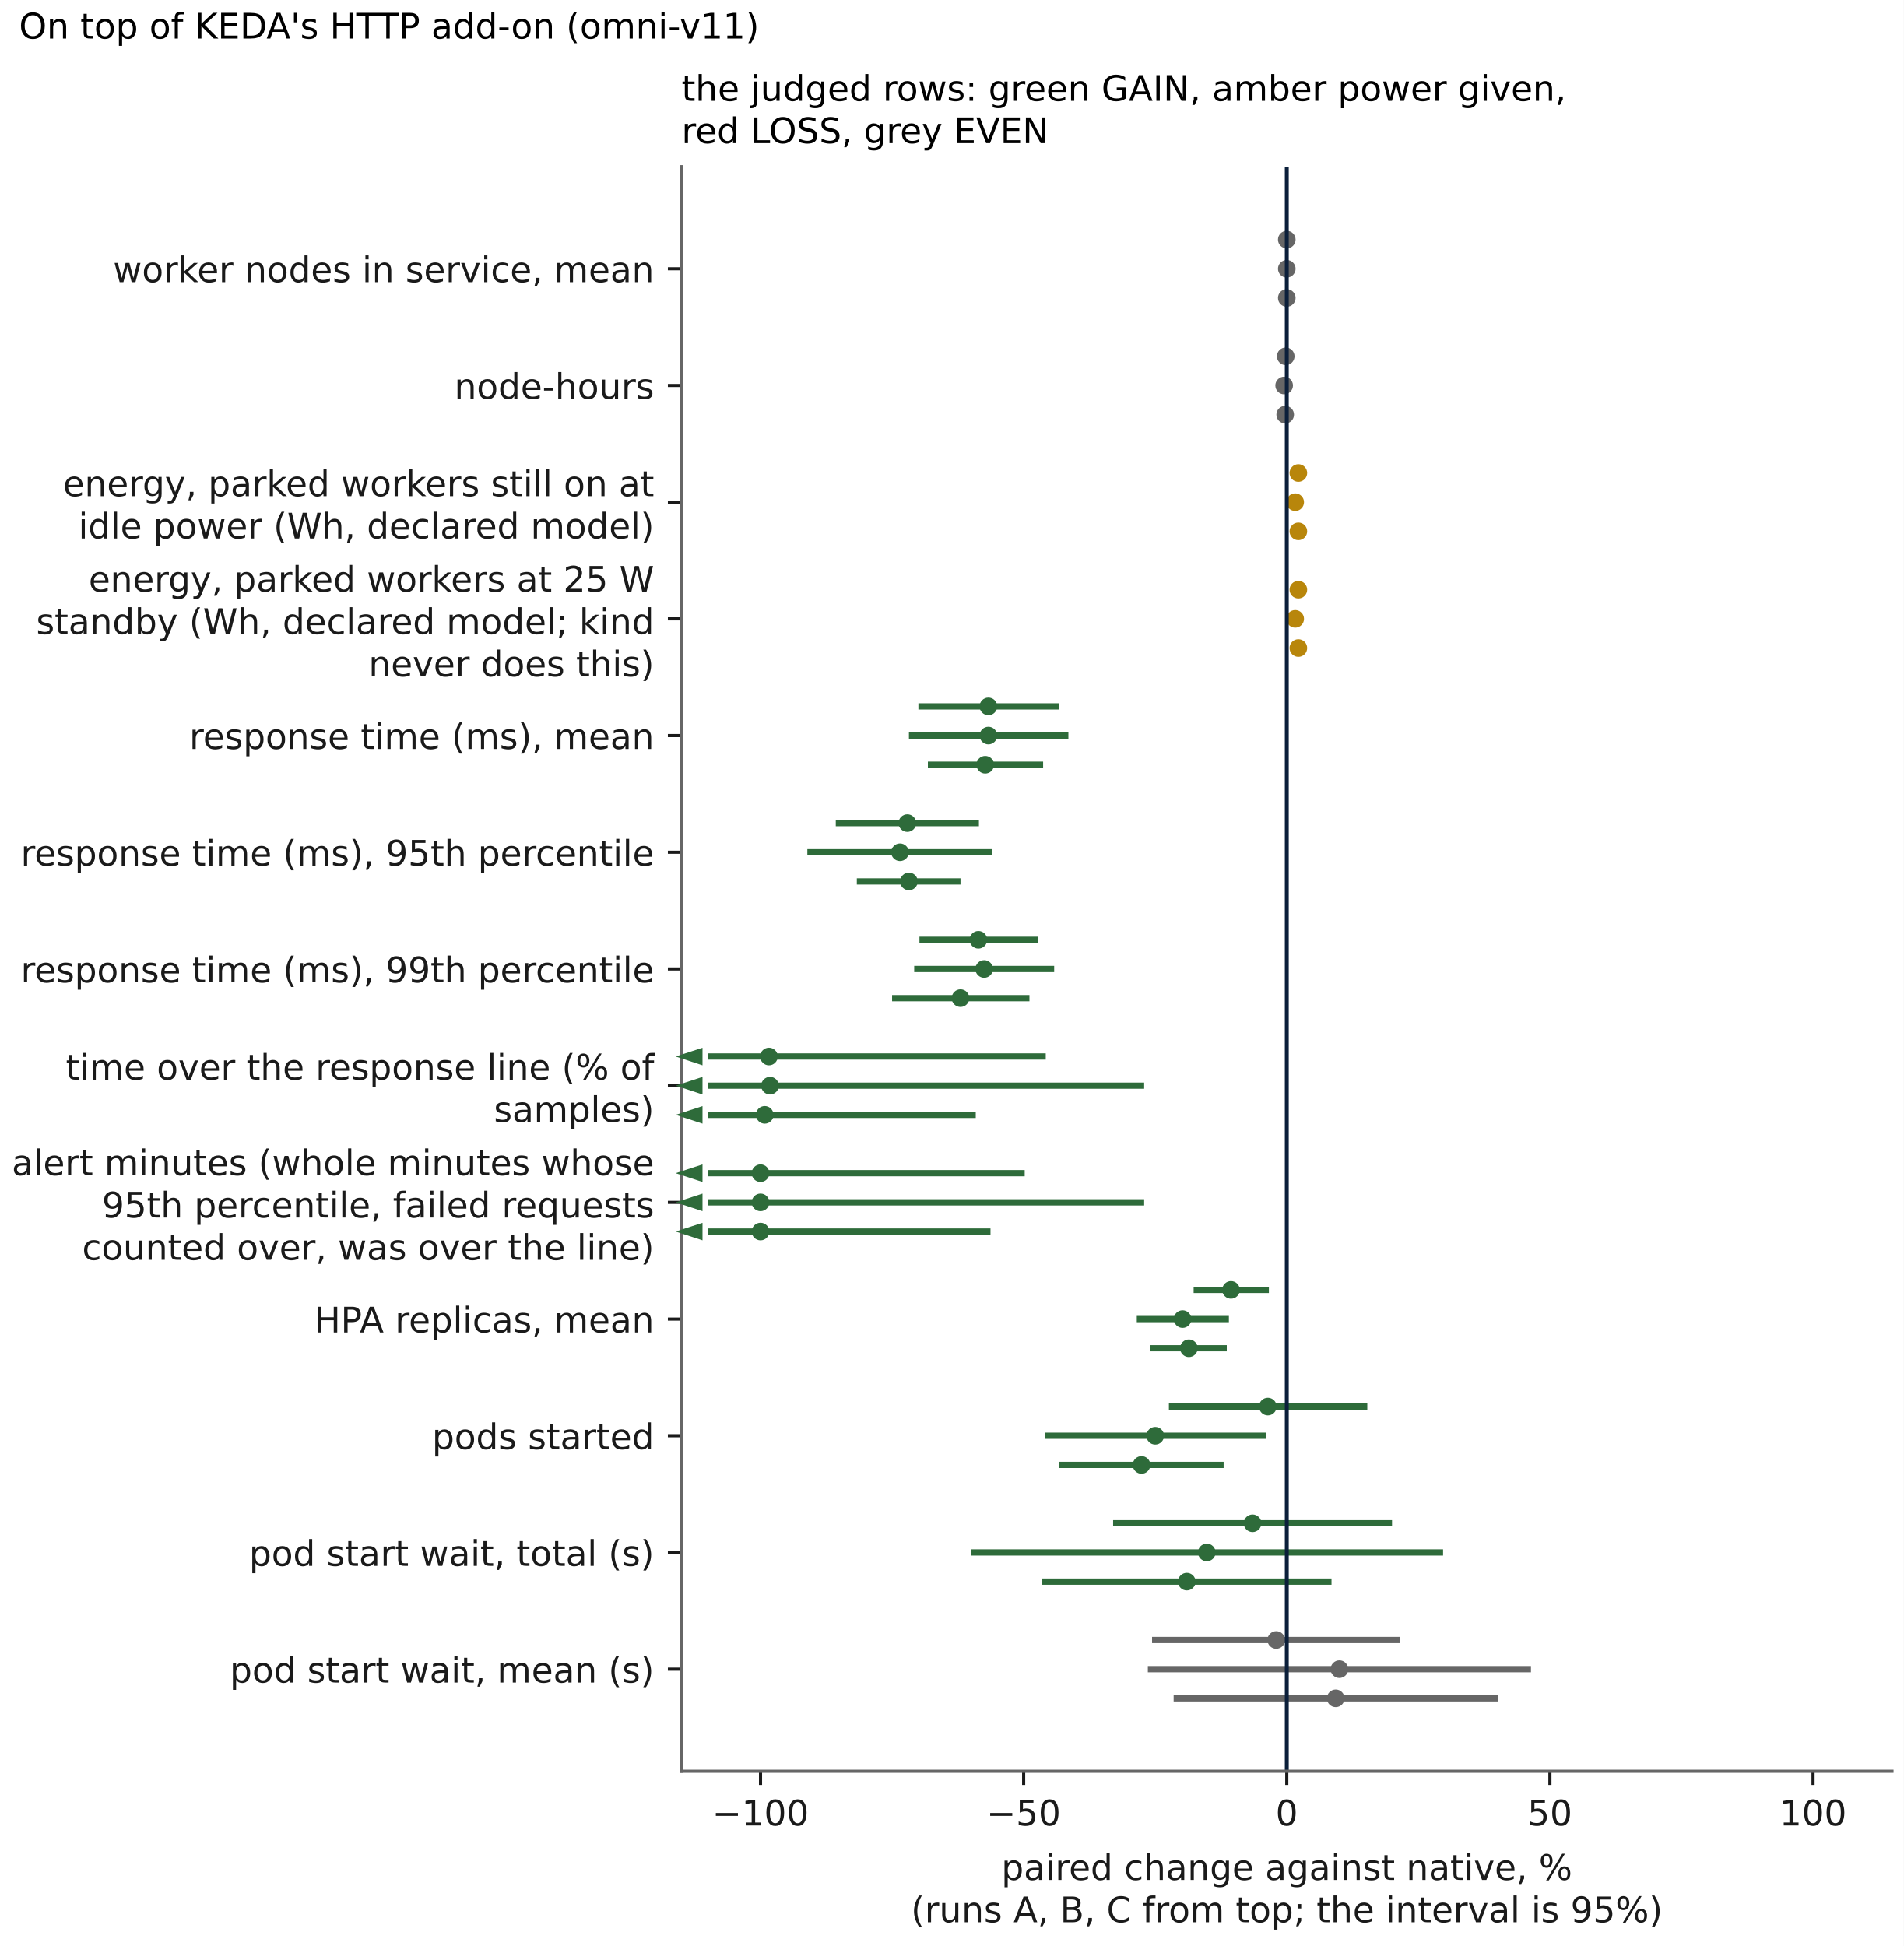
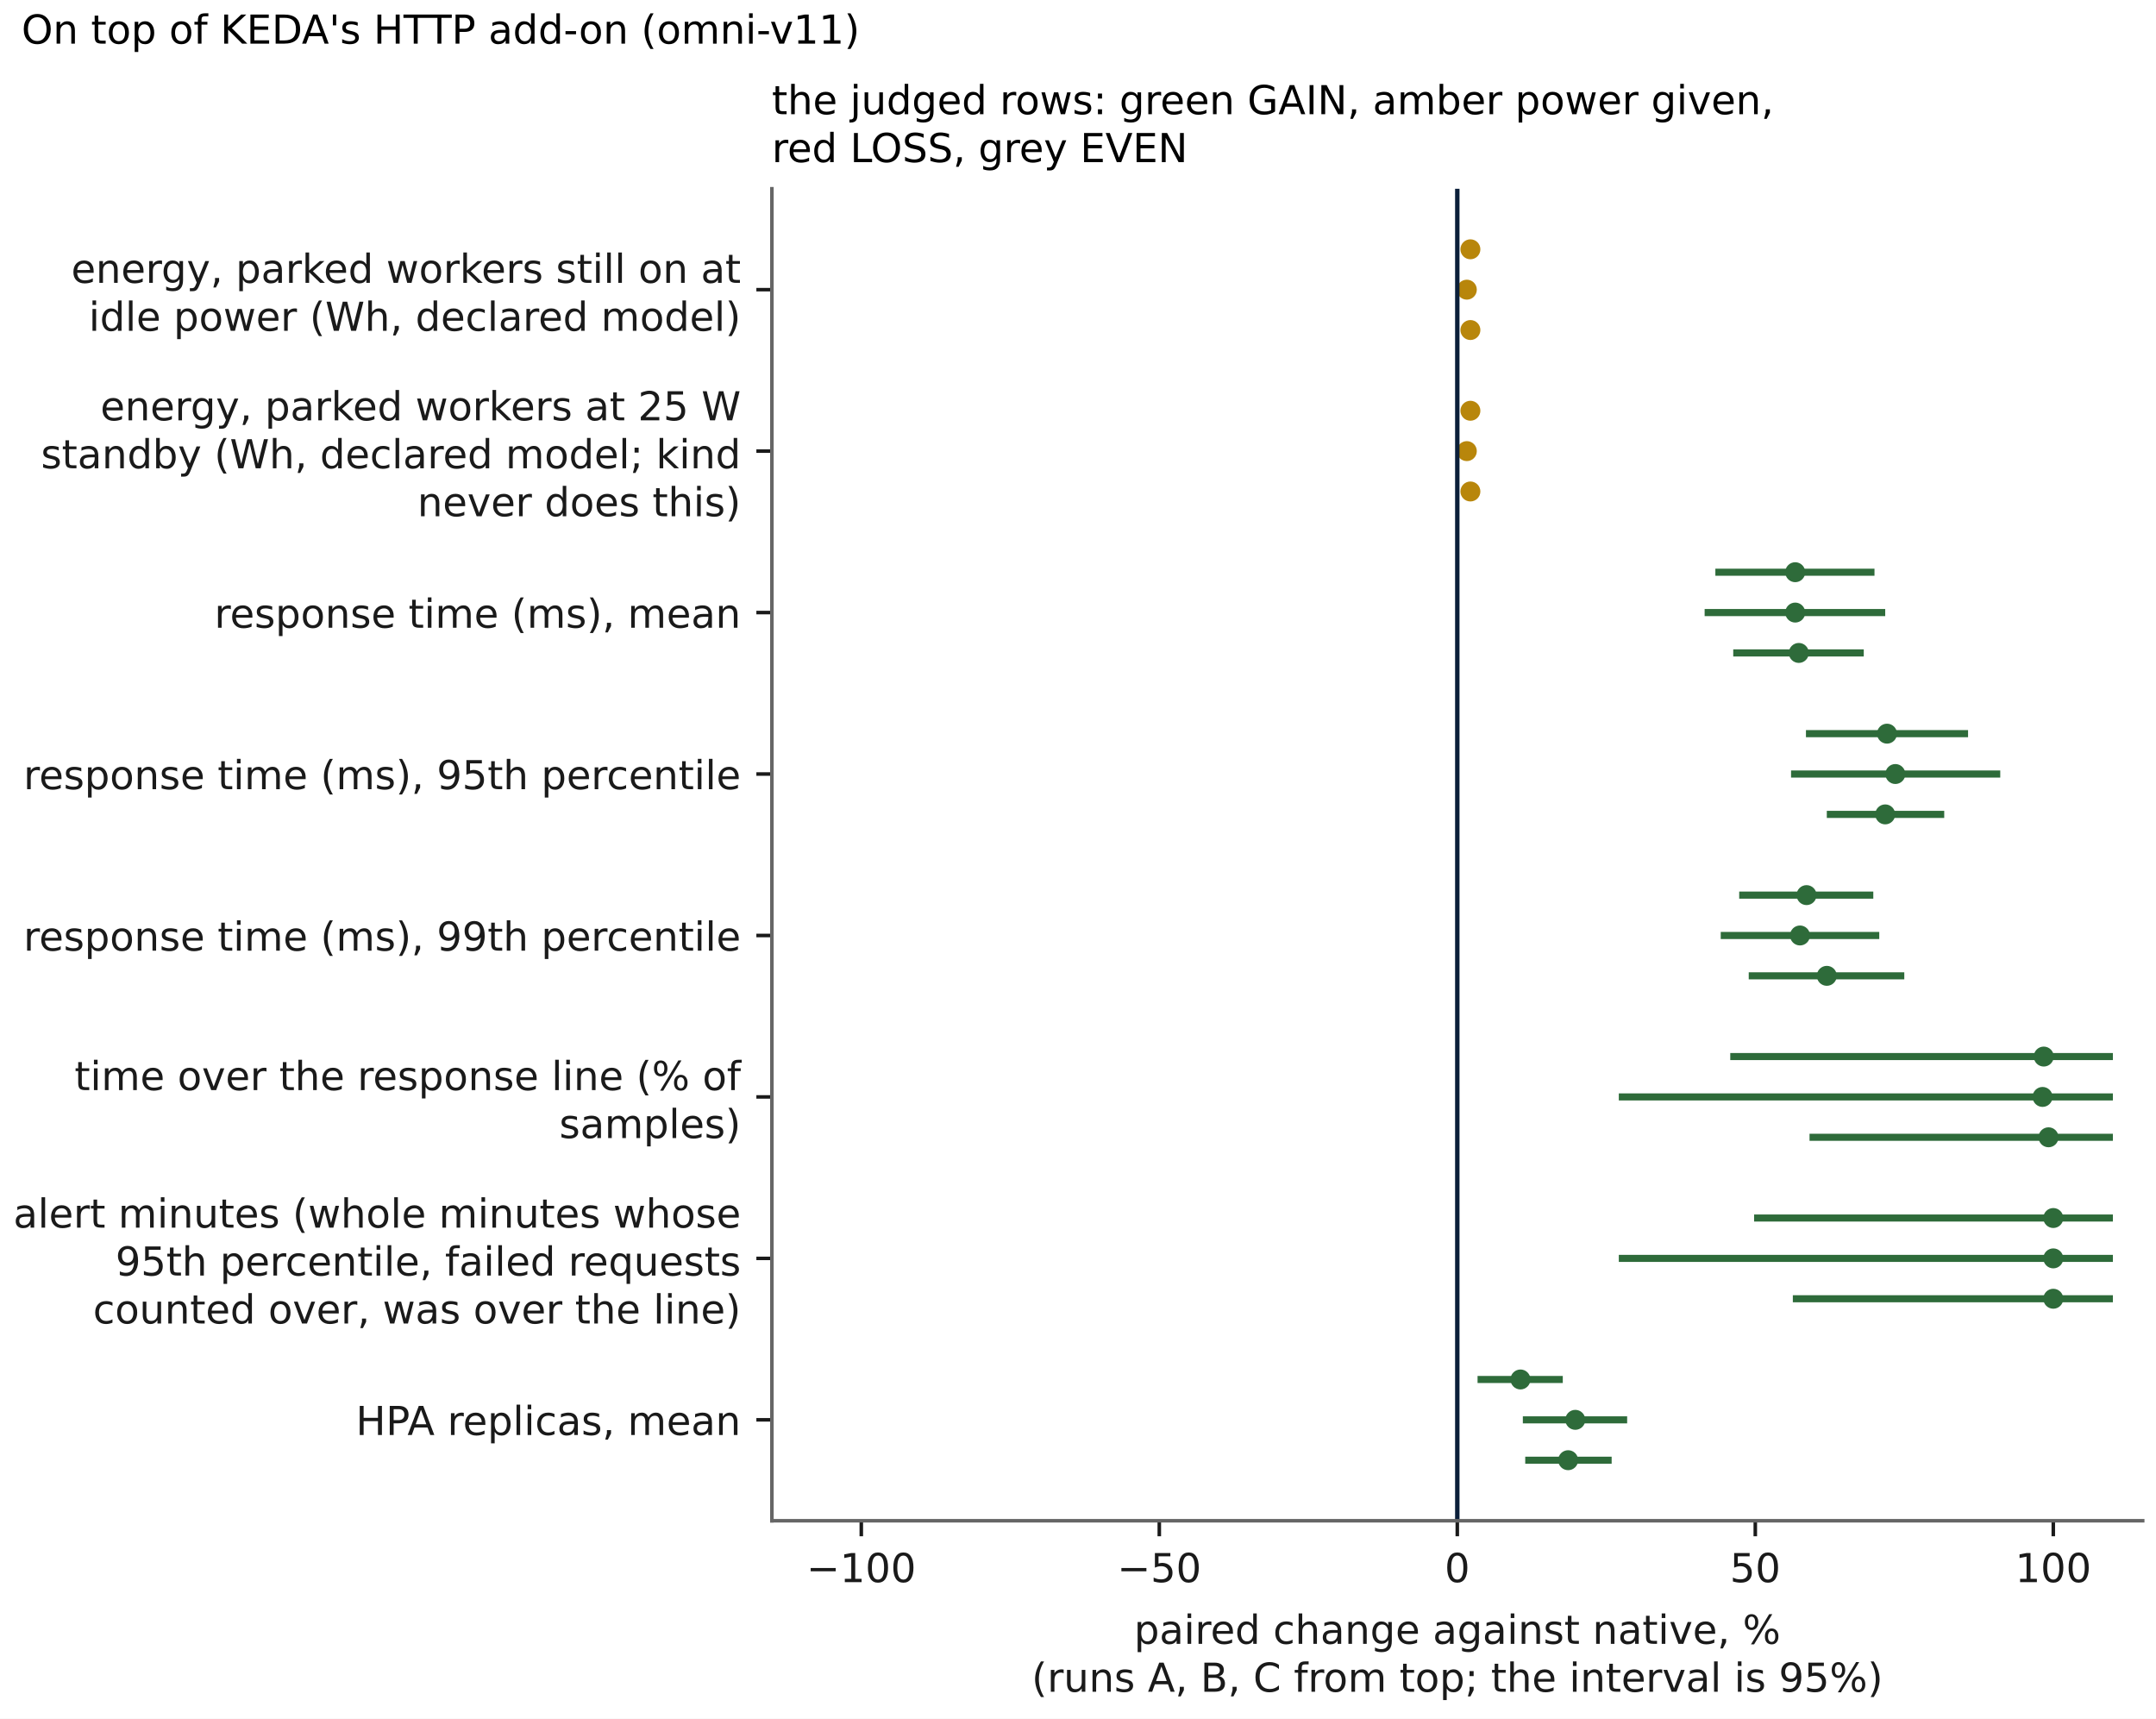
- <svg xmlns="http://www.w3.org/2000/svg" xmlns:xlink="http://www.w3.org/1999/xlink" width="486pt" height="496.8pt" viewBox="0 0 486 496.8" version="1.1">
+ <svg xmlns="http://www.w3.org/2000/svg" xmlns:xlink="http://www.w3.org/1999/xlink" width="486pt" height="387.36pt" viewBox="0 0 486 387.36" version="1.1">
  <defs>
    <style type="text/css">*{stroke-linejoin: round; stroke-linecap: butt}</style>
  </defs>
  <g id="figure_1">
    <g id="patch_1">
-       <path d="M 0 496.8  L 486 496.8  L 486 0  L 0 0  z " style="fill: #ffffff" />
+       <path d="M 0 387.36  L 486 387.36  L 486 0  L 0 0  z " style="fill: #ffffff" />
    </g>
    <g id="axes_1">
      <g id="patch_2">
-         <path d="M 173.999 452.195  L 483 452.195  L 483 42.543  L 173.999 42.543  z " style="fill: #ffffff" />
+         <path d="M 173.999 342.755  L 483 342.755  L 483 42.543  L 173.999 42.543  z " style="fill: #ffffff" />
      </g>
      <g id="matplotlib.axis_1">
        <g id="xtick_1">
          <g id="line2d_1">
            <defs>
              <path id="m814b2a8047" d="M 0 0  L 0 3.5  " style="stroke: #1a1a1a; stroke-width: 0.8" />
            </defs>
            <g>
-               <use xlink:href="#m814b2a8047" x="194.151" y="452.195" style="fill: #1a1a1a; stroke: #1a1a1a; stroke-width: 0.8" />
+               <use xlink:href="#m814b2a8047" x="194.151" y="342.755" style="fill: #1a1a1a; stroke: #1a1a1a; stroke-width: 0.8" />
            </g>
          </g>
          <g id="text_1">
-             <text style="font-size: 9px; font-family: 'DejaVu Sans'; text-anchor: middle; fill: #1a1a1a" x="194.151" y="466.033" transform="rotate(-0 194.1508 466.0327)">−100</text>
+             <text style="font-size: 9px; font-family: 'DejaVu Sans'; text-anchor: middle; fill: #1a1a1a" x="194.151" y="356.593" transform="rotate(-0 194.1508 356.5927)">−100</text>
          </g>
        </g>
        <g id="xtick_2">
          <g id="line2d_2">
            <g>
-               <use xlink:href="#m814b2a8047" x="261.325" y="452.195" style="fill: #1a1a1a; stroke: #1a1a1a; stroke-width: 0.8" />
+               <use xlink:href="#m814b2a8047" x="261.325" y="342.755" style="fill: #1a1a1a; stroke: #1a1a1a; stroke-width: 0.8" />
            </g>
          </g>
          <g id="text_2">
-             <text style="font-size: 9px; font-family: 'DejaVu Sans'; text-anchor: middle; fill: #1a1a1a" x="261.325" y="466.033" transform="rotate(-0 261.325 466.0327)">−50</text>
+             <text style="font-size: 9px; font-family: 'DejaVu Sans'; text-anchor: middle; fill: #1a1a1a" x="261.325" y="356.593" transform="rotate(-0 261.325 356.5927)">−50</text>
          </g>
        </g>
        <g id="xtick_3">
          <g id="line2d_3">
            <g>
-               <use xlink:href="#m814b2a8047" x="328.499" y="452.195" style="fill: #1a1a1a; stroke: #1a1a1a; stroke-width: 0.8" />
+               <use xlink:href="#m814b2a8047" x="328.499" y="342.755" style="fill: #1a1a1a; stroke: #1a1a1a; stroke-width: 0.8" />
            </g>
          </g>
          <g id="text_3">
-             <text style="font-size: 9px; font-family: 'DejaVu Sans'; text-anchor: middle; fill: #1a1a1a" x="328.499" y="466.033" transform="rotate(-0 328.4991 466.0327)">0</text>
+             <text style="font-size: 9px; font-family: 'DejaVu Sans'; text-anchor: middle; fill: #1a1a1a" x="328.499" y="356.593" transform="rotate(-0 328.4991 356.5927)">0</text>
          </g>
        </g>
        <g id="xtick_4">
          <g id="line2d_4">
            <g>
-               <use xlink:href="#m814b2a8047" x="395.673" y="452.195" style="fill: #1a1a1a; stroke: #1a1a1a; stroke-width: 0.8" />
+               <use xlink:href="#m814b2a8047" x="395.673" y="342.755" style="fill: #1a1a1a; stroke: #1a1a1a; stroke-width: 0.8" />
            </g>
          </g>
          <g id="text_4">
-             <text style="font-size: 9px; font-family: 'DejaVu Sans'; text-anchor: middle; fill: #1a1a1a" x="395.673" y="466.033" transform="rotate(-0 395.6733 466.0327)">50</text>
+             <text style="font-size: 9px; font-family: 'DejaVu Sans'; text-anchor: middle; fill: #1a1a1a" x="395.673" y="356.593" transform="rotate(-0 395.6733 356.5927)">50</text>
          </g>
        </g>
        <g id="xtick_5">
          <g id="line2d_5">
            <g>
-               <use xlink:href="#m814b2a8047" x="462.848" y="452.195" style="fill: #1a1a1a; stroke: #1a1a1a; stroke-width: 0.8" />
+               <use xlink:href="#m814b2a8047" x="462.848" y="342.755" style="fill: #1a1a1a; stroke: #1a1a1a; stroke-width: 0.8" />
            </g>
          </g>
          <g id="text_5">
-             <text style="font-size: 9px; font-family: 'DejaVu Sans'; text-anchor: middle; fill: #1a1a1a" x="462.848" y="466.033" transform="rotate(-0 462.8475 466.0327)">100</text>
+             <text style="font-size: 9px; font-family: 'DejaVu Sans'; text-anchor: middle; fill: #1a1a1a" x="462.848" y="356.593" transform="rotate(-0 462.8475 356.5927)">100</text>
          </g>
        </g>
        <g id="text_6">
-           <text style="font-size: 9px; font-family: 'DejaVu Sans'; fill: #1a1a1a" transform="translate(255.6315 479.9343)">paired change against native, %</text>
-           <text style="font-size: 9px; font-family: 'DejaVu Sans'; fill: #1a1a1a" transform="translate(232.5507 490.7368)">(runs A, B, C from top; the interval is 95%)</text>
+           <text style="font-size: 9px; font-family: 'DejaVu Sans'; fill: #1a1a1a" transform="translate(255.6315 370.4943)">paired change against native, %</text>
+           <text style="font-size: 9px; font-family: 'DejaVu Sans'; fill: #1a1a1a" transform="translate(232.5507 381.2968)">(runs A, B, C from top; the interval is 95%)</text>
        </g>
      </g>
      <g id="matplotlib.axis_2">
        <g id="ytick_1">
          <g id="line2d_6">
            <defs>
              <path id="m31e56b5a68" d="M 0 0  L -3.5 0  " style="stroke: #1a1a1a; stroke-width: 0.8" />
            </defs>
            <g>
-               <use xlink:href="#m31e56b5a68" x="173.999" y="426.126" style="fill: #1a1a1a; stroke: #1a1a1a; stroke-width: 0.8" />
+               <use xlink:href="#m31e56b5a68" x="173.999" y="320.012" style="fill: #1a1a1a; stroke: #1a1a1a; stroke-width: 0.8" />
            </g>
          </g>
          <g id="text_7">
-             <text style="font-size: 9px; font-family: 'DejaVu Sans'; text-anchor: end; fill: #1a1a1a" x="166.999" y="429.545" transform="rotate(-0 166.9985 429.5454)">pod start wait, mean (s)</text>
+             <text style="font-size: 9px; font-family: 'DejaVu Sans'; text-anchor: end; fill: #1a1a1a" x="166.999" y="323.431" transform="rotate(-0 166.9985 323.4308)">HPA replicas, mean</text>
          </g>
        </g>
        <g id="ytick_2">
          <g id="line2d_7">
            <g>
-               <use xlink:href="#m31e56b5a68" x="173.999" y="396.333" style="fill: #1a1a1a; stroke: #1a1a1a; stroke-width: 0.8" />
+               <use xlink:href="#m31e56b5a68" x="173.999" y="283.622" style="fill: #1a1a1a; stroke: #1a1a1a; stroke-width: 0.8" />
            </g>
          </g>
          <g id="text_8">
-             <text style="font-size: 9px; font-family: 'DejaVu Sans'; text-anchor: end; fill: #1a1a1a" x="166.999" y="399.753" transform="rotate(-0 166.9985 399.7526)">pod start wait, total (s)</text>
+             <text style="font-size: 9px; font-family: 'DejaVu Sans'; fill: #1a1a1a" transform="translate(3.00024 276.6895)">alert minutes (whole minutes whose</text>
+             <text style="font-size: 9px; font-family: 'DejaVu Sans'; fill: #1a1a1a" transform="translate(26.02758 287.492)">95th percentile, failed requests</text>
+             <text style="font-size: 9px; font-family: 'DejaVu Sans'; fill: #1a1a1a" transform="translate(20.96368 298.2945)">counted over, was over the line)</text>
          </g>
        </g>
        <g id="ytick_3">
          <g id="line2d_8">
            <g>
-               <use xlink:href="#m31e56b5a68" x="173.999" y="366.54" style="fill: #1a1a1a; stroke: #1a1a1a; stroke-width: 0.8" />
+               <use xlink:href="#m31e56b5a68" x="173.999" y="247.233" style="fill: #1a1a1a; stroke: #1a1a1a; stroke-width: 0.8" />
            </g>
          </g>
          <g id="text_9">
-             <text style="font-size: 9px; font-family: 'DejaVu Sans'; text-anchor: end; fill: #1a1a1a" x="166.999" y="369.96" transform="rotate(-0 166.9985 369.9597)">pods started</text>
+             <text style="font-size: 9px; font-family: 'DejaVu Sans'; fill: #1a1a1a" transform="translate(16.80399 245.7015)">time over the response line (% of</text>
+             <text style="font-size: 9px; font-family: 'DejaVu Sans'; fill: #1a1a1a" transform="translate(126.0766 256.504)">samples)</text>
          </g>
        </g>
        <g id="ytick_4">
          <g id="line2d_9">
            <g>
-               <use xlink:href="#m31e56b5a68" x="173.999" y="336.748" style="fill: #1a1a1a; stroke: #1a1a1a; stroke-width: 0.8" />
+               <use xlink:href="#m31e56b5a68" x="173.999" y="210.844" style="fill: #1a1a1a; stroke: #1a1a1a; stroke-width: 0.8" />
            </g>
          </g>
          <g id="text_10">
-             <text style="font-size: 9px; font-family: 'DejaVu Sans'; text-anchor: end; fill: #1a1a1a" x="166.999" y="340.167" transform="rotate(-0 166.9985 340.1669)">HPA replicas, mean</text>
+             <text style="font-size: 9px; font-family: 'DejaVu Sans'; text-anchor: end; fill: #1a1a1a" x="166.999" y="214.263" transform="rotate(-0 166.9985 214.263)">response time (ms), 99th percentile</text>
          </g>
        </g>
        <g id="ytick_5">
          <g id="line2d_10">
            <g>
-               <use xlink:href="#m31e56b5a68" x="173.999" y="306.955" style="fill: #1a1a1a; stroke: #1a1a1a; stroke-width: 0.8" />
+               <use xlink:href="#m31e56b5a68" x="173.999" y="174.454" style="fill: #1a1a1a; stroke: #1a1a1a; stroke-width: 0.8" />
            </g>
          </g>
          <g id="text_11">
-             <text style="font-size: 9px; font-family: 'DejaVu Sans'; fill: #1a1a1a" transform="translate(3.00024 300.022)">alert minutes (whole minutes whose</text>
-             <text style="font-size: 9px; font-family: 'DejaVu Sans'; fill: #1a1a1a" transform="translate(26.02758 310.8245)">95th percentile, failed requests</text>
-             <text style="font-size: 9px; font-family: 'DejaVu Sans'; fill: #1a1a1a" transform="translate(20.96368 321.627)">counted over, was over the line)</text>
+             <text style="font-size: 9px; font-family: 'DejaVu Sans'; text-anchor: end; fill: #1a1a1a" x="166.999" y="177.874" transform="rotate(-0 166.9985 177.8738)">response time (ms), 95th percentile</text>
          </g>
        </g>
        <g id="ytick_6">
          <g id="line2d_11">
            <g>
-               <use xlink:href="#m31e56b5a68" x="173.999" y="277.162" style="fill: #1a1a1a; stroke: #1a1a1a; stroke-width: 0.8" />
+               <use xlink:href="#m31e56b5a68" x="173.999" y="138.065" style="fill: #1a1a1a; stroke: #1a1a1a; stroke-width: 0.8" />
            </g>
          </g>
          <g id="text_12">
-             <text style="font-size: 9px; font-family: 'DejaVu Sans'; fill: #1a1a1a" transform="translate(16.80399 275.6304)">time over the response line (% of</text>
-             <text style="font-size: 9px; font-family: 'DejaVu Sans'; fill: #1a1a1a" transform="translate(126.0766 286.4329)">samples)</text>
+             <text style="font-size: 9px; font-family: 'DejaVu Sans'; text-anchor: end; fill: #1a1a1a" x="166.999" y="141.484" transform="rotate(-0 166.9985 141.4845)">response time (ms), mean</text>
          </g>
        </g>
        <g id="ytick_7">
          <g id="line2d_12">
            <g>
-               <use xlink:href="#m31e56b5a68" x="173.999" y="247.369" style="fill: #1a1a1a; stroke: #1a1a1a; stroke-width: 0.8" />
+               <use xlink:href="#m31e56b5a68" x="173.999" y="101.676" style="fill: #1a1a1a; stroke: #1a1a1a; stroke-width: 0.8" />
            </g>
          </g>
          <g id="text_13">
-             <text style="font-size: 9px; font-family: 'DejaVu Sans'; text-anchor: end; fill: #1a1a1a" x="166.999" y="250.788" transform="rotate(-0 166.9985 250.7884)">response time (ms), 99th percentile</text>
+             <text style="font-size: 9px; font-family: 'DejaVu Sans'; fill: #1a1a1a" transform="translate(22.62446 94.7432)">energy, parked workers at 25 W</text>
+             <text style="font-size: 9px; font-family: 'DejaVu Sans'; fill: #1a1a1a" transform="translate(9.238365 105.5457)">standby (Wh, declared model; kind</text>
+             <text style="font-size: 9px; font-family: 'DejaVu Sans'; fill: #1a1a1a" transform="translate(94.0929 116.3481)">never does this)</text>
          </g>
        </g>
        <g id="ytick_8">
          <g id="line2d_13">
            <g>
-               <use xlink:href="#m31e56b5a68" x="173.999" y="217.576" style="fill: #1a1a1a; stroke: #1a1a1a; stroke-width: 0.8" />
+               <use xlink:href="#m31e56b5a68" x="173.999" y="65.287" style="fill: #1a1a1a; stroke: #1a1a1a; stroke-width: 0.8" />
            </g>
          </g>
          <g id="text_14">
-             <text style="font-size: 9px; font-family: 'DejaVu Sans'; text-anchor: end; fill: #1a1a1a" x="166.999" y="220.996" transform="rotate(-0 166.9985 220.9956)">response time (ms), 95th percentile</text>
-           </g>
-         </g>
-         <g id="ytick_9">
-           <g id="line2d_14">
-             <g>
-               <use xlink:href="#m31e56b5a68" x="173.999" y="187.783" style="fill: #1a1a1a; stroke: #1a1a1a; stroke-width: 0.8" />
-             </g>
-           </g>
-           <g id="text_15">
-             <text style="font-size: 9px; font-family: 'DejaVu Sans'; text-anchor: end; fill: #1a1a1a" x="166.999" y="191.203" transform="rotate(-0 166.9985 191.2027)">response time (ms), mean</text>
-           </g>
-         </g>
-         <g id="ytick_10">
-           <g id="line2d_15">
-             <g>
-               <use xlink:href="#m31e56b5a68" x="173.999" y="157.991" style="fill: #1a1a1a; stroke: #1a1a1a; stroke-width: 0.8" />
-             </g>
-           </g>
-           <g id="text_16">
-             <text style="font-size: 9px; font-family: 'DejaVu Sans'; fill: #1a1a1a" transform="translate(22.62446 151.0579)">energy, parked workers at 25 W</text>
-             <text style="font-size: 9px; font-family: 'DejaVu Sans'; fill: #1a1a1a" transform="translate(9.238365 161.8603)">standby (Wh, declared model; kind</text>
-             <text style="font-size: 9px; font-family: 'DejaVu Sans'; fill: #1a1a1a" transform="translate(94.0929 172.6628)">never does this)</text>
-           </g>
-         </g>
-         <g id="ytick_11">
-           <g id="line2d_16">
-             <g>
-               <use xlink:href="#m31e56b5a68" x="173.999" y="128.198" style="fill: #1a1a1a; stroke: #1a1a1a; stroke-width: 0.8" />
-             </g>
-           </g>
-           <g id="text_17">
-             <text style="font-size: 9px; font-family: 'DejaVu Sans'; fill: #1a1a1a" transform="translate(16.04743 126.6663)">energy, parked workers still on at</text>
-             <text style="font-size: 9px; font-family: 'DejaVu Sans'; fill: #1a1a1a" transform="translate(20.00743 137.4687)">idle power (Wh, declared model)</text>
-           </g>
-         </g>
-         <g id="ytick_12">
-           <g id="line2d_17">
-             <g>
-               <use xlink:href="#m31e56b5a68" x="173.999" y="98.405" style="fill: #1a1a1a; stroke: #1a1a1a; stroke-width: 0.8" />
-             </g>
-           </g>
-           <g id="text_18">
-             <text style="font-size: 9px; font-family: 'DejaVu Sans'; text-anchor: end; fill: #1a1a1a" x="166.999" y="101.824" transform="rotate(-0 166.9985 101.8242)">node-hours</text>
-           </g>
-         </g>
-         <g id="ytick_13">
-           <g id="line2d_18">
-             <g>
-               <use xlink:href="#m31e56b5a68" x="173.999" y="68.612" style="fill: #1a1a1a; stroke: #1a1a1a; stroke-width: 0.8" />
-             </g>
-           </g>
-           <g id="text_19">
-             <text style="font-size: 9px; font-family: 'DejaVu Sans'; text-anchor: end; fill: #1a1a1a" x="166.999" y="72.031" transform="rotate(-0 166.9985 72.03138)">worker nodes in service, mean</text>
-           </g>
-         </g>
-       </g>
-       <g id="line2d_19">
-         <path d="M 294.106 418.678  L 357.384 418.678  " clip-path="url(#p83dcd2f737)" style="fill: none; stroke: #666666; stroke-width: 1.6" />
-       </g>
-       <g id="line2d_20">
-         <defs>
-           <path id="me5daacd1f5" d="M 0 1.75  C 0.464 1.75 0.909 1.566 1.237 1.237  C 1.566 0.909 1.75 0.464 1.75 0  C 1.75 -0.464 1.566 -0.909 1.237 -1.237  C 0.909 -1.566 0.464 -1.75 0 -1.75  C -0.464 -1.75 -0.909 -1.566 -1.237 -1.237  C -1.566 -0.909 -1.75 -0.464 -1.75 0  C -1.75 0.464 -1.566 0.909 -1.237 1.237  C -0.909 1.566 -0.464 1.75 0 1.75  z " style="stroke: #666666" />
-         </defs>
-         <g clip-path="url(#p83dcd2f737)">
-           <use xlink:href="#me5daacd1f5" x="325.812" y="418.678" style="fill: #666666; stroke: #666666" />
-         </g>
-       </g>
-       <g id="line2d_21">
-         <path d="M 293.031 426.126  L 390.837 426.126  " clip-path="url(#p83dcd2f737)" style="fill: none; stroke: #666666; stroke-width: 1.6" />
-       </g>
-       <g id="line2d_22">
-         <g clip-path="url(#p83dcd2f737)">
-           <use xlink:href="#me5daacd1f5" x="341.934" y="426.126" style="fill: #666666; stroke: #666666" />
-         </g>
-       </g>
-       <g id="line2d_23">
-         <path d="M 299.614 433.574  L 382.373 433.574  " clip-path="url(#p83dcd2f737)" style="fill: none; stroke: #666666; stroke-width: 1.6" />
-       </g>
-       <g id="line2d_24">
-         <g clip-path="url(#p83dcd2f737)">
-           <use xlink:href="#me5daacd1f5" x="340.994" y="433.574" style="fill: #666666; stroke: #666666" />
-         </g>
-       </g>
-       <g id="line2d_25">
-         <path d="M 284.164 388.885  L 355.369 388.885  " clip-path="url(#p83dcd2f737)" style="fill: none; stroke: #2e6b3a; stroke-width: 1.6" />
-       </g>
-       <g id="line2d_26">
+             <text style="font-size: 9px; font-family: 'DejaVu Sans'; fill: #1a1a1a" transform="translate(16.04743 63.75516)">energy, parked workers still on at</text>
+             <text style="font-size: 9px; font-family: 'DejaVu Sans'; fill: #1a1a1a" transform="translate(20.00743 74.55762)">idle power (Wh, declared model)</text>
+           </g>
+         </g>
+       </g>
+       <g id="line2d_14">
+         <path d="M 333.067 310.914  L 352.279 310.914  " clip-path="url(#p238428a3a5)" style="fill: none; stroke: #2e6b3a; stroke-width: 1.6" />
+       </g>
+       <g id="line2d_15">
        <defs>
          <path id="m73f3a7aa01" d="M 0 1.75  C 0.464 1.75 0.909 1.566 1.237 1.237  C 1.566 0.909 1.75 0.464 1.75 0  C 1.75 -0.464 1.566 -0.909 1.237 -1.237  C 0.909 -1.566 0.464 -1.75 0 -1.75  C -0.464 -1.75 -0.909 -1.566 -1.237 -1.237  C -1.566 -0.909 -1.75 -0.464 -1.75 0  C -1.75 0.464 -1.566 0.909 -1.237 1.237  C -0.909 1.566 -0.464 1.75 0 1.75  z " style="stroke: #2e6b3a" />
        </defs>
-         <g clip-path="url(#p83dcd2f737)">
-           <use xlink:href="#m73f3a7aa01" x="319.766" y="388.885" style="fill: #2e6b3a; stroke: #2e6b3a" />
-         </g>
+         <g clip-path="url(#p238428a3a5)">
+           <use xlink:href="#m73f3a7aa01" x="342.74" y="310.914" style="fill: #2e6b3a; stroke: #2e6b3a" />
+         </g>
+       </g>
+       <g id="line2d_16">
+         <path d="M 343.277 320.012  L 366.788 320.012  " clip-path="url(#p238428a3a5)" style="fill: none; stroke: #2e6b3a; stroke-width: 1.6" />
+       </g>
+       <g id="line2d_17">
+         <g clip-path="url(#p238428a3a5)">
+           <use xlink:href="#m73f3a7aa01" x="355.1" y="320.012" style="fill: #2e6b3a; stroke: #2e6b3a" />
+         </g>
+       </g>
+       <g id="line2d_18">
+         <path d="M 343.815 329.109  L 363.295 329.109  " clip-path="url(#p238428a3a5)" style="fill: none; stroke: #2e6b3a; stroke-width: 1.6" />
+       </g>
+       <g id="line2d_19">
+         <g clip-path="url(#p238428a3a5)">
+           <use xlink:href="#m73f3a7aa01" x="353.488" y="329.109" style="fill: #2e6b3a; stroke: #2e6b3a" />
+         </g>
+       </g>
+       <g id="line2d_20">
+         <path d="M 395.405 274.525  L 476.282 274.525  " clip-path="url(#p238428a3a5)" style="fill: none; stroke: #2e6b3a; stroke-width: 1.6" />
+       </g>
+       <g id="line2d_21">
+         <g clip-path="url(#p238428a3a5)">
+           <use xlink:href="#m73f3a7aa01" x="462.848" y="274.525" style="fill: #2e6b3a; stroke: #2e6b3a" />
+         </g>
+       </g>
+       <g id="line2d_22">
+         <path d="M 364.908 283.622  L 476.282 283.622  " clip-path="url(#p238428a3a5)" style="fill: none; stroke: #2e6b3a; stroke-width: 1.6" />
+       </g>
+       <g id="line2d_23">
+         <g clip-path="url(#p238428a3a5)">
+           <use xlink:href="#m73f3a7aa01" x="462.848" y="283.622" style="fill: #2e6b3a; stroke: #2e6b3a" />
+         </g>
+       </g>
+       <g id="line2d_24">
+         <path d="M 404.137 292.72  L 476.282 292.72  " clip-path="url(#p238428a3a5)" style="fill: none; stroke: #2e6b3a; stroke-width: 1.6" />
+       </g>
+       <g id="line2d_25">
+         <g clip-path="url(#p238428a3a5)">
+           <use xlink:href="#m73f3a7aa01" x="462.848" y="292.72" style="fill: #2e6b3a; stroke: #2e6b3a" />
+         </g>
+       </g>
+       <g id="line2d_26">
+         <path d="M 390.031 238.136  L 476.282 238.136  " clip-path="url(#p238428a3a5)" style="fill: none; stroke: #2e6b3a; stroke-width: 1.6" />
      </g>
      <g id="line2d_27">
-         <path d="M 247.89 396.333  L 368.401 396.333  " clip-path="url(#p83dcd2f737)" style="fill: none; stroke: #2e6b3a; stroke-width: 1.6" />
+         <g clip-path="url(#p238428a3a5)">
+           <use xlink:href="#m73f3a7aa01" x="460.698" y="238.136" style="fill: #2e6b3a; stroke: #2e6b3a" />
+         </g>
      </g>
      <g id="line2d_28">
-         <g clip-path="url(#p83dcd2f737)">
-           <use xlink:href="#m73f3a7aa01" x="308.078" y="396.333" style="fill: #2e6b3a; stroke: #2e6b3a" />
-         </g>
+         <path d="M 364.908 247.233  L 476.282 247.233  " clip-path="url(#p238428a3a5)" style="fill: none; stroke: #2e6b3a; stroke-width: 1.6" />
      </g>
      <g id="line2d_29">
-         <path d="M 265.893 403.781  L 339.919 403.781  " clip-path="url(#p83dcd2f737)" style="fill: none; stroke: #2e6b3a; stroke-width: 1.6" />
+         <g clip-path="url(#p238428a3a5)">
+           <use xlink:href="#m73f3a7aa01" x="460.429" y="247.233" style="fill: #2e6b3a; stroke: #2e6b3a" />
+         </g>
      </g>
      <g id="line2d_30">
-         <g clip-path="url(#p83dcd2f737)">
-           <use xlink:href="#m73f3a7aa01" x="302.973" y="403.781" style="fill: #2e6b3a; stroke: #2e6b3a" />
-         </g>
+         <path d="M 407.899 256.33  L 476.282 256.33  " clip-path="url(#p238428a3a5)" style="fill: none; stroke: #2e6b3a; stroke-width: 1.6" />
      </g>
      <g id="line2d_31">
-         <path d="M 298.405 359.092  L 349.054 359.092  " clip-path="url(#p83dcd2f737)" style="fill: none; stroke: #2e6b3a; stroke-width: 1.6" />
+         <g clip-path="url(#p238428a3a5)">
+           <use xlink:href="#m73f3a7aa01" x="461.773" y="256.33" style="fill: #2e6b3a; stroke: #2e6b3a" />
+         </g>
      </g>
      <g id="line2d_32">
-         <g clip-path="url(#p83dcd2f737)">
-           <use xlink:href="#m73f3a7aa01" x="323.663" y="359.092" style="fill: #2e6b3a; stroke: #2e6b3a" />
-         </g>
+         <path d="M 392.046 201.746  L 422.274 201.746  " clip-path="url(#p238428a3a5)" style="fill: none; stroke: #2e6b3a; stroke-width: 1.6" />
      </g>
      <g id="line2d_33">
-         <path d="M 266.699 366.54  L 323.125 366.54  " clip-path="url(#p83dcd2f737)" style="fill: none; stroke: #2e6b3a; stroke-width: 1.6" />
+         <g clip-path="url(#p238428a3a5)">
+           <use xlink:href="#m73f3a7aa01" x="407.227" y="201.746" style="fill: #2e6b3a; stroke: #2e6b3a" />
+         </g>
      </g>
      <g id="line2d_34">
-         <g clip-path="url(#p83dcd2f737)">
-           <use xlink:href="#m73f3a7aa01" x="294.912" y="366.54" style="fill: #2e6b3a; stroke: #2e6b3a" />
-         </g>
+         <path d="M 387.881 210.844  L 423.618 210.844  " clip-path="url(#p238428a3a5)" style="fill: none; stroke: #2e6b3a; stroke-width: 1.6" />
      </g>
      <g id="line2d_35">
-         <path d="M 270.461 373.989  L 312.377 373.989  " clip-path="url(#p83dcd2f737)" style="fill: none; stroke: #2e6b3a; stroke-width: 1.6" />
+         <g clip-path="url(#p238428a3a5)">
+           <use xlink:href="#m73f3a7aa01" x="405.749" y="210.844" style="fill: #2e6b3a; stroke: #2e6b3a" />
+         </g>
      </g>
      <g id="line2d_36">
-         <g clip-path="url(#p83dcd2f737)">
-           <use xlink:href="#m73f3a7aa01" x="291.419" y="373.989" style="fill: #2e6b3a; stroke: #2e6b3a" />
-         </g>
+         <path d="M 394.195 219.941  L 429.26 219.941  " clip-path="url(#p238428a3a5)" style="fill: none; stroke: #2e6b3a; stroke-width: 1.6" />
      </g>
      <g id="line2d_37">
-         <path d="M 304.719 329.299  L 323.931 329.299  " clip-path="url(#p83dcd2f737)" style="fill: none; stroke: #2e6b3a; stroke-width: 1.6" />
+         <g clip-path="url(#p238428a3a5)">
+           <use xlink:href="#m73f3a7aa01" x="411.795" y="219.941" style="fill: #2e6b3a; stroke: #2e6b3a" />
+         </g>
      </g>
      <g id="line2d_38">
-         <g clip-path="url(#p83dcd2f737)">
-           <use xlink:href="#m73f3a7aa01" x="314.258" y="329.299" style="fill: #2e6b3a; stroke: #2e6b3a" />
-         </g>
+         <path d="M 407.093 165.357  L 443.636 165.357  " clip-path="url(#p238428a3a5)" style="fill: none; stroke: #2e6b3a; stroke-width: 1.6" />
      </g>
      <g id="line2d_39">
-         <path d="M 290.21 336.748  L 313.721 336.748  " clip-path="url(#p83dcd2f737)" style="fill: none; stroke: #2e6b3a; stroke-width: 1.6" />
+         <g clip-path="url(#p238428a3a5)">
+           <use xlink:href="#m73f3a7aa01" x="425.364" y="165.357" style="fill: #2e6b3a; stroke: #2e6b3a" />
+         </g>
      </g>
      <g id="line2d_40">
-         <g clip-path="url(#p83dcd2f737)">
-           <use xlink:href="#m73f3a7aa01" x="301.898" y="336.748" style="fill: #2e6b3a; stroke: #2e6b3a" />
-         </g>
+         <path d="M 403.734 174.454  L 450.891 174.454  " clip-path="url(#p238428a3a5)" style="fill: none; stroke: #2e6b3a; stroke-width: 1.6" />
      </g>
      <g id="line2d_41">
-         <path d="M 293.703 344.196  L 313.183 344.196  " clip-path="url(#p83dcd2f737)" style="fill: none; stroke: #2e6b3a; stroke-width: 1.6" />
+         <g clip-path="url(#p238428a3a5)">
+           <use xlink:href="#m73f3a7aa01" x="427.245" y="174.454" style="fill: #2e6b3a; stroke: #2e6b3a" />
+         </g>
      </g>
      <g id="line2d_42">
-         <g clip-path="url(#p83dcd2f737)">
-           <use xlink:href="#m73f3a7aa01" x="303.51" y="344.196" style="fill: #2e6b3a; stroke: #2e6b3a" />
-         </g>
+         <path d="M 411.795 183.552  L 438.262 183.552  " clip-path="url(#p238428a3a5)" style="fill: none; stroke: #2e6b3a; stroke-width: 1.6" />
      </g>
      <g id="line2d_43">
-         <path d="M 180.716 299.507  L 261.594 299.507  " clip-path="url(#p83dcd2f737)" style="fill: none; stroke: #2e6b3a; stroke-width: 1.6" />
+         <g clip-path="url(#p238428a3a5)">
+           <use xlink:href="#m73f3a7aa01" x="424.961" y="183.552" style="fill: #2e6b3a; stroke: #2e6b3a" />
+         </g>
      </g>
      <g id="line2d_44">
-         <g clip-path="url(#p83dcd2f737)">
-           <use xlink:href="#m73f3a7aa01" x="194.151" y="299.507" style="fill: #2e6b3a; stroke: #2e6b3a" />
-         </g>
+         <path d="M 386.672 128.968  L 422.543 128.968  " clip-path="url(#p238428a3a5)" style="fill: none; stroke: #2e6b3a; stroke-width: 1.6" />
      </g>
      <g id="line2d_45">
-         <path d="M 180.716 306.955  L 292.091 306.955  " clip-path="url(#p83dcd2f737)" style="fill: none; stroke: #2e6b3a; stroke-width: 1.6" />
+         <g clip-path="url(#p238428a3a5)">
+           <use xlink:href="#m73f3a7aa01" x="404.675" y="128.968" style="fill: #2e6b3a; stroke: #2e6b3a" />
+         </g>
      </g>
      <g id="line2d_46">
-         <g clip-path="url(#p83dcd2f737)">
-           <use xlink:href="#m73f3a7aa01" x="194.151" y="306.955" style="fill: #2e6b3a; stroke: #2e6b3a" />
-         </g>
+         <path d="M 384.254 138.065  L 424.961 138.065  " clip-path="url(#p238428a3a5)" style="fill: none; stroke: #2e6b3a; stroke-width: 1.6" />
      </g>
      <g id="line2d_47">
-         <path d="M 180.716 314.403  L 252.861 314.403  " clip-path="url(#p83dcd2f737)" style="fill: none; stroke: #2e6b3a; stroke-width: 1.6" />
+         <g clip-path="url(#p238428a3a5)">
+           <use xlink:href="#m73f3a7aa01" x="404.675" y="138.065" style="fill: #2e6b3a; stroke: #2e6b3a" />
+         </g>
      </g>
      <g id="line2d_48">
-         <g clip-path="url(#p83dcd2f737)">
-           <use xlink:href="#m73f3a7aa01" x="194.151" y="314.403" style="fill: #2e6b3a; stroke: #2e6b3a" />
-         </g>
+         <path d="M 390.702 147.163  L 420.125 147.163  " clip-path="url(#p238428a3a5)" style="fill: none; stroke: #2e6b3a; stroke-width: 1.6" />
      </g>
      <g id="line2d_49">
-         <path d="M 180.716 269.714  L 266.968 269.714  " clip-path="url(#p83dcd2f737)" style="fill: none; stroke: #2e6b3a; stroke-width: 1.6" />
+         <g clip-path="url(#p238428a3a5)">
+           <use xlink:href="#m73f3a7aa01" x="405.481" y="147.163" style="fill: #2e6b3a; stroke: #2e6b3a" />
+         </g>
      </g>
      <g id="line2d_50">
-         <g clip-path="url(#p83dcd2f737)">
-           <use xlink:href="#m73f3a7aa01" x="196.3" y="269.714" style="fill: #2e6b3a; stroke: #2e6b3a" />
-         </g>
+         <path d="M 330.514 92.579  L 332.395 92.579  " clip-path="url(#p238428a3a5)" style="fill: none; stroke: #b8860b; stroke-width: 1.6" />
      </g>
      <g id="line2d_51">
-         <path d="M 180.716 277.162  L 292.091 277.162  " clip-path="url(#p83dcd2f737)" style="fill: none; stroke: #2e6b3a; stroke-width: 1.6" />
-       </g>
-       <g id="line2d_52">
-         <g clip-path="url(#p83dcd2f737)">
-           <use xlink:href="#m73f3a7aa01" x="196.569" y="277.162" style="fill: #2e6b3a; stroke: #2e6b3a" />
-         </g>
-       </g>
-       <g id="line2d_53">
-         <path d="M 180.716 284.61  L 249.099 284.61  " clip-path="url(#p83dcd2f737)" style="fill: none; stroke: #2e6b3a; stroke-width: 1.6" />
-       </g>
-       <g id="line2d_54">
-         <g clip-path="url(#p83dcd2f737)">
-           <use xlink:href="#m73f3a7aa01" x="195.226" y="284.61" style="fill: #2e6b3a; stroke: #2e6b3a" />
-         </g>
-       </g>
-       <g id="line2d_55">
-         <path d="M 234.724 239.921  L 264.952 239.921  " clip-path="url(#p83dcd2f737)" style="fill: none; stroke: #2e6b3a; stroke-width: 1.6" />
-       </g>
-       <g id="line2d_56">
-         <g clip-path="url(#p83dcd2f737)">
-           <use xlink:href="#m73f3a7aa01" x="249.771" y="239.921" style="fill: #2e6b3a; stroke: #2e6b3a" />
-         </g>
-       </g>
-       <g id="line2d_57">
-         <path d="M 233.38 247.369  L 269.117 247.369  " clip-path="url(#p83dcd2f737)" style="fill: none; stroke: #2e6b3a; stroke-width: 1.6" />
-       </g>
-       <g id="line2d_58">
-         <g clip-path="url(#p83dcd2f737)">
-           <use xlink:href="#m73f3a7aa01" x="251.249" y="247.369" style="fill: #2e6b3a; stroke: #2e6b3a" />
-         </g>
-       </g>
-       <g id="line2d_59">
-         <path d="M 227.738 254.817  L 262.803 254.817  " clip-path="url(#p83dcd2f737)" style="fill: none; stroke: #2e6b3a; stroke-width: 1.6" />
-       </g>
-       <g id="line2d_60">
-         <g clip-path="url(#p83dcd2f737)">
-           <use xlink:href="#m73f3a7aa01" x="245.203" y="254.817" style="fill: #2e6b3a; stroke: #2e6b3a" />
-         </g>
-       </g>
-       <g id="line2d_61">
-         <path d="M 213.363 210.128  L 249.905 210.128  " clip-path="url(#p83dcd2f737)" style="fill: none; stroke: #2e6b3a; stroke-width: 1.6" />
-       </g>
-       <g id="line2d_62">
-         <g clip-path="url(#p83dcd2f737)">
-           <use xlink:href="#m73f3a7aa01" x="231.634" y="210.128" style="fill: #2e6b3a; stroke: #2e6b3a" />
-         </g>
-       </g>
-       <g id="line2d_63">
-         <path d="M 206.108 217.576  L 253.264 217.576  " clip-path="url(#p83dcd2f737)" style="fill: none; stroke: #2e6b3a; stroke-width: 1.6" />
-       </g>
-       <g id="line2d_64">
-         <g clip-path="url(#p83dcd2f737)">
-           <use xlink:href="#m73f3a7aa01" x="229.753" y="217.576" style="fill: #2e6b3a; stroke: #2e6b3a" />
-         </g>
-       </g>
-       <g id="line2d_65">
-         <path d="M 218.737 225.024  L 245.203 225.024  " clip-path="url(#p83dcd2f737)" style="fill: none; stroke: #2e6b3a; stroke-width: 1.6" />
-       </g>
-       <g id="line2d_66">
-         <g clip-path="url(#p83dcd2f737)">
-           <use xlink:href="#m73f3a7aa01" x="232.037" y="225.024" style="fill: #2e6b3a; stroke: #2e6b3a" />
-         </g>
-       </g>
-       <g id="line2d_67">
-         <path d="M 234.455 180.335  L 270.326 180.335  " clip-path="url(#p83dcd2f737)" style="fill: none; stroke: #2e6b3a; stroke-width: 1.6" />
-       </g>
-       <g id="line2d_68">
-         <g clip-path="url(#p83dcd2f737)">
-           <use xlink:href="#m73f3a7aa01" x="252.324" y="180.335" style="fill: #2e6b3a; stroke: #2e6b3a" />
-         </g>
-       </g>
-       <g id="line2d_69">
-         <path d="M 232.037 187.783  L 272.745 187.783  " clip-path="url(#p83dcd2f737)" style="fill: none; stroke: #2e6b3a; stroke-width: 1.6" />
-       </g>
-       <g id="line2d_70">
-         <g clip-path="url(#p83dcd2f737)">
-           <use xlink:href="#m73f3a7aa01" x="252.324" y="187.783" style="fill: #2e6b3a; stroke: #2e6b3a" />
-         </g>
-       </g>
-       <g id="line2d_71">
-         <path d="M 236.874 195.232  L 266.296 195.232  " clip-path="url(#p83dcd2f737)" style="fill: none; stroke: #2e6b3a; stroke-width: 1.6" />
-       </g>
-       <g id="line2d_72">
-         <g clip-path="url(#p83dcd2f737)">
-           <use xlink:href="#m73f3a7aa01" x="251.518" y="195.232" style="fill: #2e6b3a; stroke: #2e6b3a" />
-         </g>
-       </g>
-       <g id="line2d_73">
-         <path d="M 330.514 150.542  L 332.395 150.542  " clip-path="url(#p83dcd2f737)" style="fill: none; stroke: #b8860b; stroke-width: 1.6" />
-       </g>
-       <g id="line2d_74">
        <defs>
          <path id="m5563fab465" d="M 0 1.75  C 0.464 1.75 0.909 1.566 1.237 1.237  C 1.566 0.909 1.75 0.464 1.75 0  C 1.75 -0.464 1.566 -0.909 1.237 -1.237  C 0.909 -1.566 0.464 -1.75 0 -1.75  C -0.464 -1.75 -0.909 -1.566 -1.237 -1.237  C -1.566 -0.909 -1.75 -0.464 -1.75 0  C -1.75 0.464 -1.566 0.909 -1.237 1.237  C -0.909 1.566 -0.464 1.75 0 1.75  z " style="stroke: #b8860b" />
        </defs>
-         <g clip-path="url(#p83dcd2f737)">
-           <use xlink:href="#m5563fab465" x="331.455" y="150.542" style="fill: #b8860b; stroke: #b8860b" />
-         </g>
-       </g>
-       <g id="line2d_75">
-         <path d="M 329.574 157.991  L 331.724 157.991  " clip-path="url(#p83dcd2f737)" style="fill: none; stroke: #b8860b; stroke-width: 1.6" />
-       </g>
-       <g id="line2d_76">
-         <g clip-path="url(#p83dcd2f737)">
-           <use xlink:href="#m5563fab465" x="330.649" y="157.991" style="fill: #b8860b; stroke: #b8860b" />
-         </g>
-       </g>
-       <g id="line2d_77">
-         <path d="M 330.38 165.439  L 332.395 165.439  " clip-path="url(#p83dcd2f737)" style="fill: none; stroke: #b8860b; stroke-width: 1.6" />
-       </g>
-       <g id="line2d_78">
-         <g clip-path="url(#p83dcd2f737)">
-           <use xlink:href="#m5563fab465" x="331.455" y="165.439" style="fill: #b8860b; stroke: #b8860b" />
-         </g>
-       </g>
-       <g id="line2d_79">
-         <path d="M 330.514 120.75  L 332.395 120.75  " clip-path="url(#p83dcd2f737)" style="fill: none; stroke: #b8860b; stroke-width: 1.6" />
-       </g>
-       <g id="line2d_80">
-         <g clip-path="url(#p83dcd2f737)">
-           <use xlink:href="#m5563fab465" x="331.455" y="120.75" style="fill: #b8860b; stroke: #b8860b" />
-         </g>
-       </g>
-       <g id="line2d_81">
-         <path d="M 329.574 128.198  L 331.724 128.198  " clip-path="url(#p83dcd2f737)" style="fill: none; stroke: #b8860b; stroke-width: 1.6" />
-       </g>
-       <g id="line2d_82">
-         <g clip-path="url(#p83dcd2f737)">
-           <use xlink:href="#m5563fab465" x="330.649" y="128.198" style="fill: #b8860b; stroke: #b8860b" />
-         </g>
-       </g>
-       <g id="line2d_83">
-         <path d="M 330.38 135.646  L 332.395 135.646  " clip-path="url(#p83dcd2f737)" style="fill: none; stroke: #b8860b; stroke-width: 1.6" />
-       </g>
-       <g id="line2d_84">
-         <g clip-path="url(#p83dcd2f737)">
-           <use xlink:href="#m5563fab465" x="331.455" y="135.646" style="fill: #b8860b; stroke: #b8860b" />
-         </g>
-       </g>
-       <g id="line2d_85">
-         <path d="M 327.559 90.957  L 328.902 90.957  " clip-path="url(#p83dcd2f737)" style="fill: none; stroke: #666666; stroke-width: 1.6" />
-       </g>
-       <g id="line2d_86">
-         <g clip-path="url(#p83dcd2f737)">
-           <use xlink:href="#me5daacd1f5" x="328.23" y="90.957" style="fill: #666666; stroke: #666666" />
-         </g>
-       </g>
-       <g id="line2d_87">
-         <path d="M 327.156 98.405  L 328.499 98.405  " clip-path="url(#p83dcd2f737)" style="fill: none; stroke: #666666; stroke-width: 1.6" />
-       </g>
-       <g id="line2d_88">
-         <g clip-path="url(#p83dcd2f737)">
-           <use xlink:href="#me5daacd1f5" x="327.827" y="98.405" style="fill: #666666; stroke: #666666" />
-         </g>
-       </g>
-       <g id="line2d_89">
-         <path d="M 327.424 105.853  L 328.902 105.853  " clip-path="url(#p83dcd2f737)" style="fill: none; stroke: #666666; stroke-width: 1.6" />
-       </g>
-       <g id="line2d_90">
-         <g clip-path="url(#p83dcd2f737)">
-           <use xlink:href="#me5daacd1f5" x="328.096" y="105.853" style="fill: #666666; stroke: #666666" />
-         </g>
-       </g>
-       <g id="line2d_91">
-         <path d="M 328.499 61.164  L 328.499 61.164  " clip-path="url(#p83dcd2f737)" style="fill: none; stroke: #666666; stroke-width: 1.6" />
-       </g>
-       <g id="line2d_92">
-         <g clip-path="url(#p83dcd2f737)">
-           <use xlink:href="#me5daacd1f5" x="328.499" y="61.164" style="fill: #666666; stroke: #666666" />
-         </g>
-       </g>
-       <g id="line2d_93">
-         <path d="M 328.499 68.612  L 328.499 68.612  " clip-path="url(#p83dcd2f737)" style="fill: none; stroke: #666666; stroke-width: 1.6" />
-       </g>
-       <g id="line2d_94">
-         <g clip-path="url(#p83dcd2f737)">
-           <use xlink:href="#me5daacd1f5" x="328.499" y="68.612" style="fill: #666666; stroke: #666666" />
-         </g>
-       </g>
-       <g id="line2d_95">
-         <path d="M 328.499 76.06  L 328.499 76.06  " clip-path="url(#p83dcd2f737)" style="fill: none; stroke: #666666; stroke-width: 1.6" />
-       </g>
-       <g id="line2d_96">
-         <g clip-path="url(#p83dcd2f737)">
-           <use xlink:href="#me5daacd1f5" x="328.499" y="76.06" style="fill: #666666; stroke: #666666" />
-         </g>
-       </g>
-       <g id="line2d_97">
-         <path d="M 328.499 452.195  L 328.499 42.543  " clip-path="url(#p83dcd2f737)" style="fill: none; stroke: #0b1f3a; stroke-linecap: square" />
+         <g clip-path="url(#p238428a3a5)">
+           <use xlink:href="#m5563fab465" x="331.455" y="92.579" style="fill: #b8860b; stroke: #b8860b" />
+         </g>
+       </g>
+       <g id="line2d_52">
+         <path d="M 329.574 101.676  L 331.724 101.676  " clip-path="url(#p238428a3a5)" style="fill: none; stroke: #b8860b; stroke-width: 1.6" />
+       </g>
+       <g id="line2d_53">
+         <g clip-path="url(#p238428a3a5)">
+           <use xlink:href="#m5563fab465" x="330.649" y="101.676" style="fill: #b8860b; stroke: #b8860b" />
+         </g>
+       </g>
+       <g id="line2d_54">
+         <path d="M 330.38 110.773  L 332.395 110.773  " clip-path="url(#p238428a3a5)" style="fill: none; stroke: #b8860b; stroke-width: 1.6" />
+       </g>
+       <g id="line2d_55">
+         <g clip-path="url(#p238428a3a5)">
+           <use xlink:href="#m5563fab465" x="331.455" y="110.773" style="fill: #b8860b; stroke: #b8860b" />
+         </g>
+       </g>
+       <g id="line2d_56">
+         <path d="M 330.514 56.189  L 332.395 56.189  " clip-path="url(#p238428a3a5)" style="fill: none; stroke: #b8860b; stroke-width: 1.6" />
+       </g>
+       <g id="line2d_57">
+         <g clip-path="url(#p238428a3a5)">
+           <use xlink:href="#m5563fab465" x="331.455" y="56.189" style="fill: #b8860b; stroke: #b8860b" />
+         </g>
+       </g>
+       <g id="line2d_58">
+         <path d="M 329.574 65.287  L 331.724 65.287  " clip-path="url(#p238428a3a5)" style="fill: none; stroke: #b8860b; stroke-width: 1.6" />
+       </g>
+       <g id="line2d_59">
+         <g clip-path="url(#p238428a3a5)">
+           <use xlink:href="#m5563fab465" x="330.649" y="65.287" style="fill: #b8860b; stroke: #b8860b" />
+         </g>
+       </g>
+       <g id="line2d_60">
+         <path d="M 330.38 74.384  L 332.395 74.384  " clip-path="url(#p238428a3a5)" style="fill: none; stroke: #b8860b; stroke-width: 1.6" />
+       </g>
+       <g id="line2d_61">
+         <g clip-path="url(#p238428a3a5)">
+           <use xlink:href="#m5563fab465" x="331.455" y="74.384" style="fill: #b8860b; stroke: #b8860b" />
+         </g>
+       </g>
+       <g id="line2d_62">
+         <path d="M 328.499 342.755  L 328.499 42.543  " clip-path="url(#p238428a3a5)" style="fill: none; stroke: #0b1f3a; stroke-linecap: square" />
      </g>
      <g id="patch_3">
-         <path d="M 173.999 452.195  L 173.999 42.543  " style="fill: none; stroke: #666666; stroke-width: 0.8; stroke-linejoin: miter; stroke-linecap: square" />
+         <path d="M 173.999 342.755  L 173.999 42.543  " style="fill: none; stroke: #666666; stroke-width: 0.8; stroke-linejoin: miter; stroke-linecap: square" />
      </g>
      <g id="patch_4">
-         <path d="M 173.999 452.195  L 483 452.195  " style="fill: none; stroke: #666666; stroke-width: 0.8; stroke-linejoin: miter; stroke-linecap: square" />
-       </g>
-       <g id="text_20">
-         <text style="font-size: 9px; font-family: 'DejaVu Sans'; text-anchor: end; fill: #2e6b3a" x="179.372" y="301.844" transform="rotate(-0 179.3725 301.8444)">◄</text>
-       </g>
-       <g id="text_21">
-         <text style="font-size: 9px; font-family: 'DejaVu Sans'; text-anchor: end; fill: #2e6b3a" x="179.372" y="309.293" transform="rotate(-0 179.3725 309.2927)">◄</text>
-       </g>
-       <g id="text_22">
-         <text style="font-size: 9px; font-family: 'DejaVu Sans'; text-anchor: end; fill: #2e6b3a" x="179.372" y="316.741" transform="rotate(-0 179.3725 316.7409)">◄</text>
-       </g>
-       <g id="text_23">
-         <text style="font-size: 9px; font-family: 'DejaVu Sans'; text-anchor: end; fill: #2e6b3a" x="179.372" y="272.052" transform="rotate(-0 179.3725 272.0516)">◄</text>
-       </g>
-       <g id="text_24">
-         <text style="font-size: 9px; font-family: 'DejaVu Sans'; text-anchor: end; fill: #2e6b3a" x="179.372" y="279.5" transform="rotate(-0 179.3725 279.4998)">◄</text>
-       </g>
-       <g id="text_25">
-         <text style="font-size: 9px; font-family: 'DejaVu Sans'; text-anchor: end; fill: #2e6b3a" x="179.372" y="286.948" transform="rotate(-0 179.3725 286.948)">◄</text>
-       </g>
-       <g id="text_26">
+         <path d="M 173.999 342.755  L 483 342.755  " style="fill: none; stroke: #666666; stroke-width: 0.8; stroke-linejoin: miter; stroke-linecap: square" />
+       </g>
+       <g id="text_15">
        <text style="font-size: 9px; font-family: 'DejaVu Sans'" transform="translate(173.9985 25.7409)">the judged rows: green GAIN, amber power given,</text>
        <text style="font-size: 9px; font-family: 'DejaVu Sans'" transform="translate(173.9985 36.54336)">red LOSS, grey EVEN</text>
      </g>
    </g>
-     <g id="text_27">
+     <g id="text_16">
      <text style="font-size: 9px; font-family: 'DejaVu Sans'; text-anchor: start" x="4.86" y="9.839" transform="rotate(-0 4.86 9.838834)">On top of KEDA's HTTP add-on (omni-v11)</text>
    </g>
  </g>
  <defs>
-     <clipPath id="p83dcd2f737">
-       <rect x="173.999" y="42.543" width="309.001" height="409.651" />
+     <clipPath id="p238428a3a5">
+       <rect x="173.999" y="42.543" width="309.001" height="300.211" />
    </clipPath>
  </defs>
</svg>
